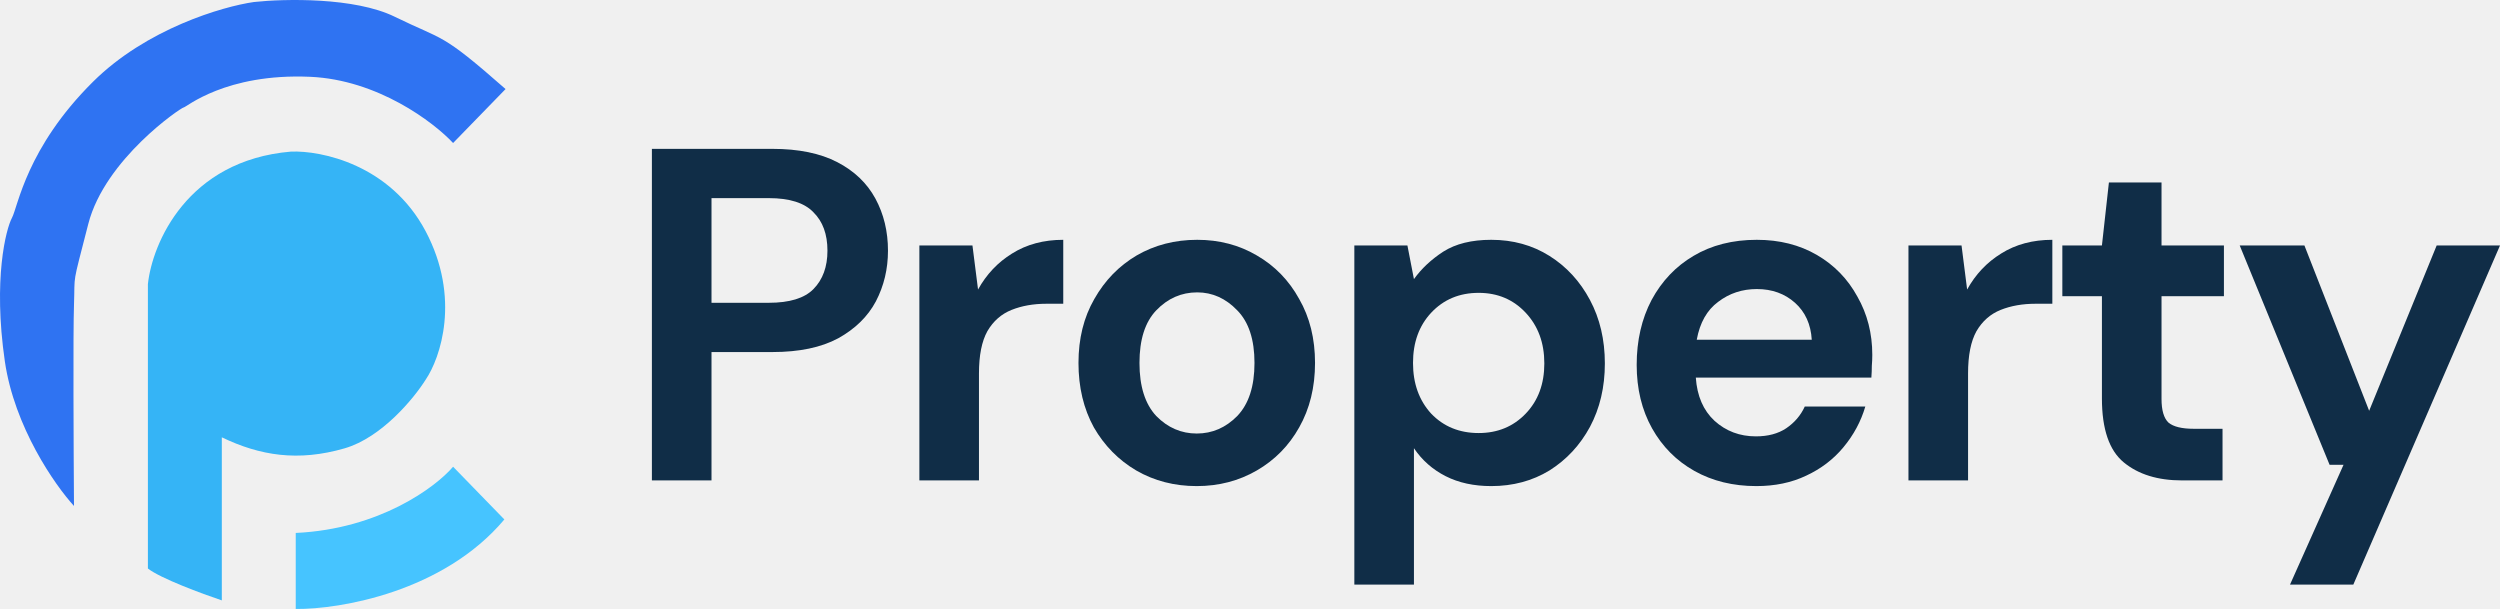
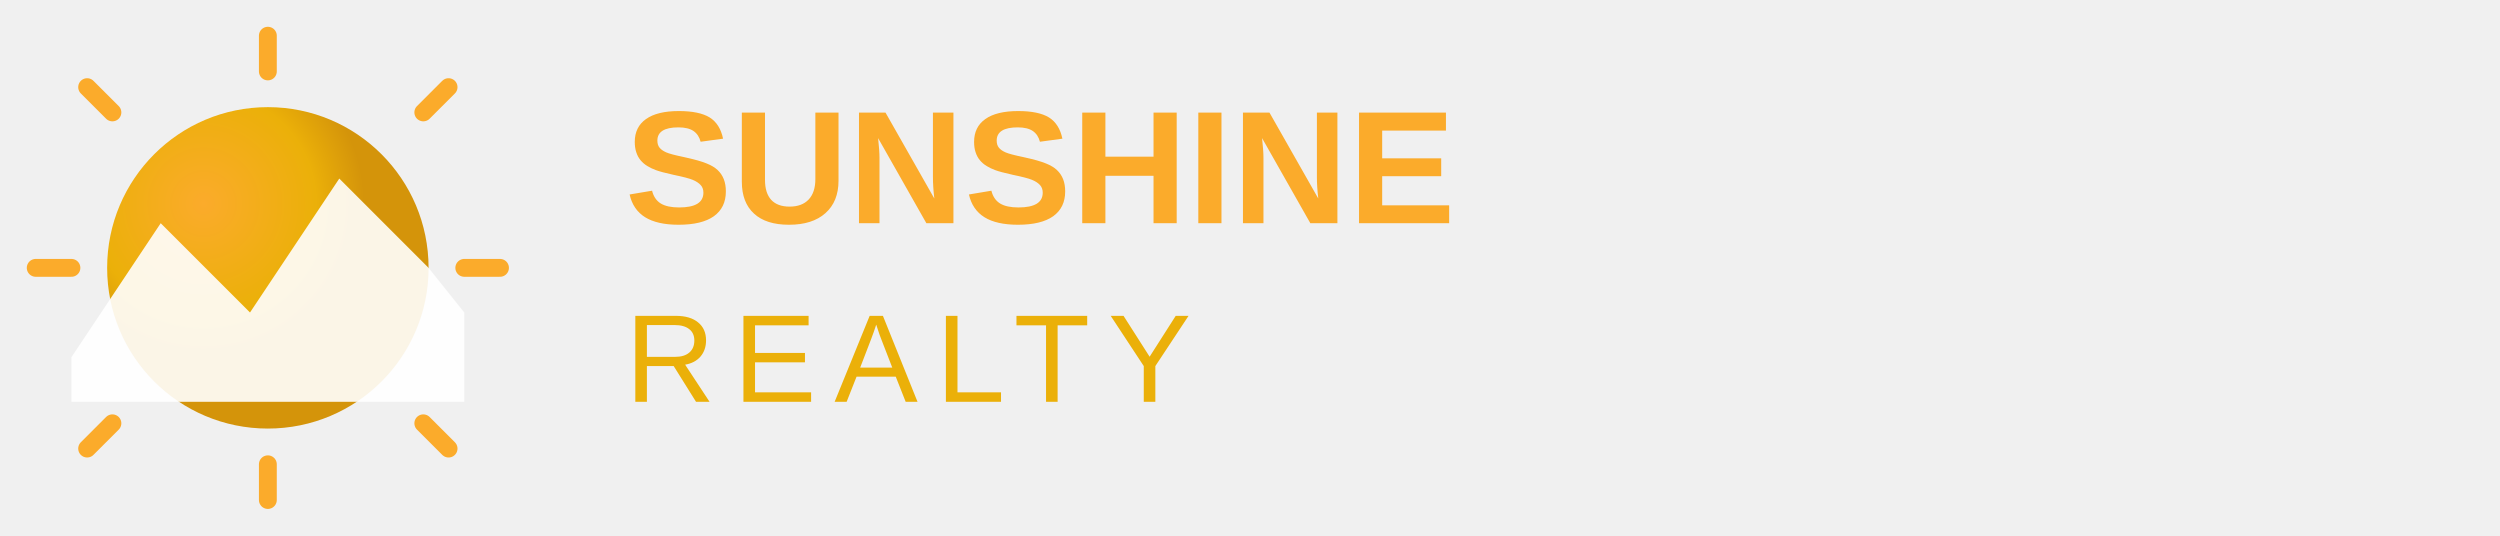
- <svg xmlns="http://www.w3.org/2000/svg" width="156" height="38" viewBox="0 0 156 38" fill="none">
-   <path d="M28.273 8.924L31.547 5.557C27.455 1.961 27.753 2.573 24.628 1.043C22.128 -0.181 17.735 -0.079 15.85 0.125C13.891 0.405 9.14 1.793 5.807 5.098C1.641 9.23 1.12 12.903 0.748 13.591C0.376 14.28 -0.442 17.417 0.302 22.544C0.897 26.645 3.427 30.272 4.617 31.572C4.592 28.078 4.557 20.677 4.617 19.024C4.691 16.958 4.468 18.029 5.509 13.974C6.551 9.919 11.312 6.705 11.461 6.705C11.61 6.705 14.065 4.563 19.346 4.792C23.572 4.976 27.058 7.623 28.273 8.924Z" fill="#2F73F2" />
-   <path d="M9.229 35.475C10.003 36.087 12.626 37.056 13.841 37.464V27.288C16.222 28.435 18.602 28.818 21.504 27.976C23.825 27.303 25.843 24.839 26.562 23.691C27.48 22.34 28.764 18.595 26.562 14.433C24.36 10.271 20.041 9.383 18.156 9.46C11.669 10.01 9.502 15.198 9.229 17.723V35.475Z" fill="#35B4F6" />
-   <path d="M28.273 29.124L31.472 32.414C27.663 36.944 21.206 38.025 18.454 38V33.256C23.691 33.011 27.182 30.399 28.273 29.124Z" fill="#46C4FF" />
-   <path d="M142.896 36.48L146.237 29.002H145.366L139.758 15.318H143.796L147.835 25.633L152.048 15.318H156L146.847 36.48H142.896Z" fill="#102D47" />
-   <path d="M136.158 29.978C134.647 29.978 133.436 29.603 132.526 28.855C131.615 28.106 131.16 26.776 131.16 24.865V18.481H128.69V15.318H131.16L131.596 11.387H134.879V15.318H138.773V18.481H134.879V24.894C134.879 25.604 135.024 26.096 135.315 26.372C135.625 26.628 136.148 26.756 136.884 26.756H138.686V29.978H136.158Z" fill="#102D47" />
-   <path d="M119.088 29.978V15.318H122.4L122.749 18.067C123.272 17.121 123.979 16.372 124.87 15.821C125.78 15.249 126.846 14.964 128.066 14.964V18.954H127.02C126.207 18.954 125.48 19.082 124.841 19.338C124.202 19.594 123.698 20.037 123.33 20.668C122.981 21.298 122.807 22.175 122.807 23.298V29.978H119.088Z" fill="#102D47" />
-   <path d="M109.596 30.332C108.144 30.332 106.856 30.017 105.732 29.387C104.609 28.756 103.727 27.869 103.088 26.727C102.449 25.584 102.129 24.264 102.129 22.766C102.129 21.249 102.439 19.899 103.059 18.717C103.698 17.535 104.57 16.619 105.674 15.968C106.797 15.299 108.115 14.964 109.626 14.964C111.04 14.964 112.289 15.279 113.374 15.909C114.458 16.54 115.301 17.407 115.902 18.51C116.521 19.594 116.831 20.806 116.831 22.146C116.831 22.362 116.822 22.589 116.802 22.825C116.802 23.062 116.793 23.308 116.773 23.564H105.819C105.897 24.707 106.284 25.604 106.981 26.254C107.698 26.904 108.56 27.229 109.567 27.229C110.323 27.229 110.952 27.062 111.456 26.727C111.979 26.372 112.366 25.919 112.618 25.367H116.396C116.124 26.293 115.669 27.14 115.03 27.909C114.41 28.658 113.635 29.249 112.705 29.682C111.795 30.116 110.759 30.332 109.596 30.332ZM109.626 18.037C108.715 18.037 107.911 18.303 107.214 18.835C106.517 19.348 106.071 20.136 105.877 21.2H113.054C112.996 20.234 112.647 19.466 112.008 18.894C111.369 18.323 110.575 18.037 109.626 18.037Z" fill="#102D47" />
-   <path d="M84.511 36.48V15.318H87.823L88.23 17.417C88.695 16.766 89.305 16.195 90.061 15.702C90.836 15.21 91.833 14.964 93.054 14.964C94.41 14.964 95.62 15.299 96.686 15.968C97.751 16.638 98.594 17.555 99.213 18.717C99.833 19.88 100.143 21.2 100.143 22.678C100.143 24.155 99.833 25.476 99.213 26.638C98.594 27.781 97.751 28.687 96.686 29.357C95.62 30.007 94.41 30.332 93.054 30.332C91.969 30.332 91.02 30.126 90.206 29.712C89.393 29.298 88.734 28.717 88.23 27.968V36.48H84.511ZM92.269 27.022C93.451 27.022 94.429 26.618 95.204 25.81C95.979 25.003 96.366 23.958 96.366 22.678C96.366 21.397 95.979 20.343 95.204 19.515C94.429 18.688 93.451 18.274 92.269 18.274C91.068 18.274 90.08 18.688 89.305 19.515C88.55 20.323 88.172 21.367 88.172 22.648C88.172 23.929 88.55 24.983 89.305 25.81C90.08 26.618 91.068 27.022 92.269 27.022Z" fill="#102D47" />
-   <path d="M74.677 30.332C73.283 30.332 72.023 30.007 70.9 29.357C69.796 28.707 68.915 27.81 68.256 26.668C67.617 25.505 67.297 24.165 67.297 22.648C67.297 21.131 67.626 19.801 68.285 18.658C68.944 17.495 69.825 16.589 70.929 15.939C72.053 15.289 73.312 14.964 74.706 14.964C76.082 14.964 77.321 15.289 78.425 15.939C79.549 16.589 80.43 17.495 81.07 18.658C81.728 19.801 82.058 21.131 82.058 22.648C82.058 24.165 81.728 25.505 81.07 26.668C80.43 27.81 79.549 28.707 78.425 29.357C77.302 30.007 76.053 30.332 74.677 30.332ZM74.677 27.052C75.646 27.052 76.488 26.687 77.205 25.958C77.922 25.209 78.28 24.106 78.28 22.648C78.28 21.19 77.922 20.096 77.205 19.367C76.488 18.619 75.656 18.244 74.706 18.244C73.718 18.244 72.866 18.619 72.149 19.367C71.452 20.096 71.103 21.19 71.103 22.648C71.103 24.106 71.452 25.209 72.149 25.958C72.866 26.687 73.709 27.052 74.677 27.052Z" fill="#102D47" />
-   <path d="M57.369 29.978V15.318H60.681L61.03 18.067C61.553 17.121 62.26 16.372 63.151 15.821C64.061 15.249 65.127 14.964 66.347 14.964V18.954H65.301C64.487 18.954 63.761 19.082 63.122 19.338C62.483 19.594 61.979 20.037 61.611 20.668C61.262 21.298 61.088 22.175 61.088 23.298V29.978H57.369Z" fill="#102D47" />
-   <path d="M40.678 29.978V9.289H48.204C49.831 9.289 51.177 9.565 52.243 10.116C53.308 10.668 54.102 11.427 54.625 12.392C55.148 13.358 55.41 14.441 55.41 15.643C55.41 16.786 55.158 17.84 54.654 18.806C54.151 19.752 53.366 20.52 52.301 21.111C51.235 21.683 49.87 21.968 48.204 21.968H44.398V29.978H40.678ZM44.398 18.894H47.971C49.269 18.894 50.199 18.609 50.761 18.037C51.342 17.446 51.633 16.648 51.633 15.643C51.633 14.619 51.342 13.821 50.761 13.249C50.199 12.658 49.269 12.363 47.971 12.363H44.398V18.894Z" fill="#102D47" />
+ <svg xmlns="http://www.w3.org/2000/svg" width="280" height="60" viewBox="0 0 280 60" fill="none">
+   <circle cx="30" cy="30" r="18" fill="url(#sunGradient)" />
+   <g stroke="#FBAB2B" stroke-width="2" stroke-linecap="round">
+     <line x1="30" y1="4" x2="30" y2="8" />
+     <line x1="30" y1="52" x2="30" y2="56" />
+     <line x1="4" y1="30" x2="8" y2="30" />
+     <line x1="52" y1="30" x2="56" y2="30" />
+     <line x1="9.76" y1="9.76" x2="12.59" y2="12.59" />
+     <line x1="47.41" y1="47.41" x2="50.24" y2="50.24" />
+     <line x1="9.76" y1="50.24" x2="12.59" y2="47.41" />
+     <line x1="47.41" y1="12.59" x2="50.24" y2="9.76" />
+   </g>
+   <path d="M8 40L18 25L28 35L38 20L48 30L52 35V45H8V40Z" fill="white" opacity="0.9" />
+   <text x="70" y="25" font-family="Arial, sans-serif" font-size="18" font-weight="bold" fill="#FBAB2B">SUNSHINE</text>
+   <text x="70" y="45" font-family="Arial, sans-serif" font-size="14" font-weight="normal" fill="#EBB009" letter-spacing="2px">REALTY</text>
+   <defs>
+     <radialGradient id="sunGradient" cx="0.3" cy="0.3">
+       <stop offset="0%" stop-color="#FBAB2B" />
+       <stop offset="70%" stop-color="#EBB009" />
+       <stop offset="100%" stop-color="#D4940A" />
+     </radialGradient>
+   </defs>
</svg>
